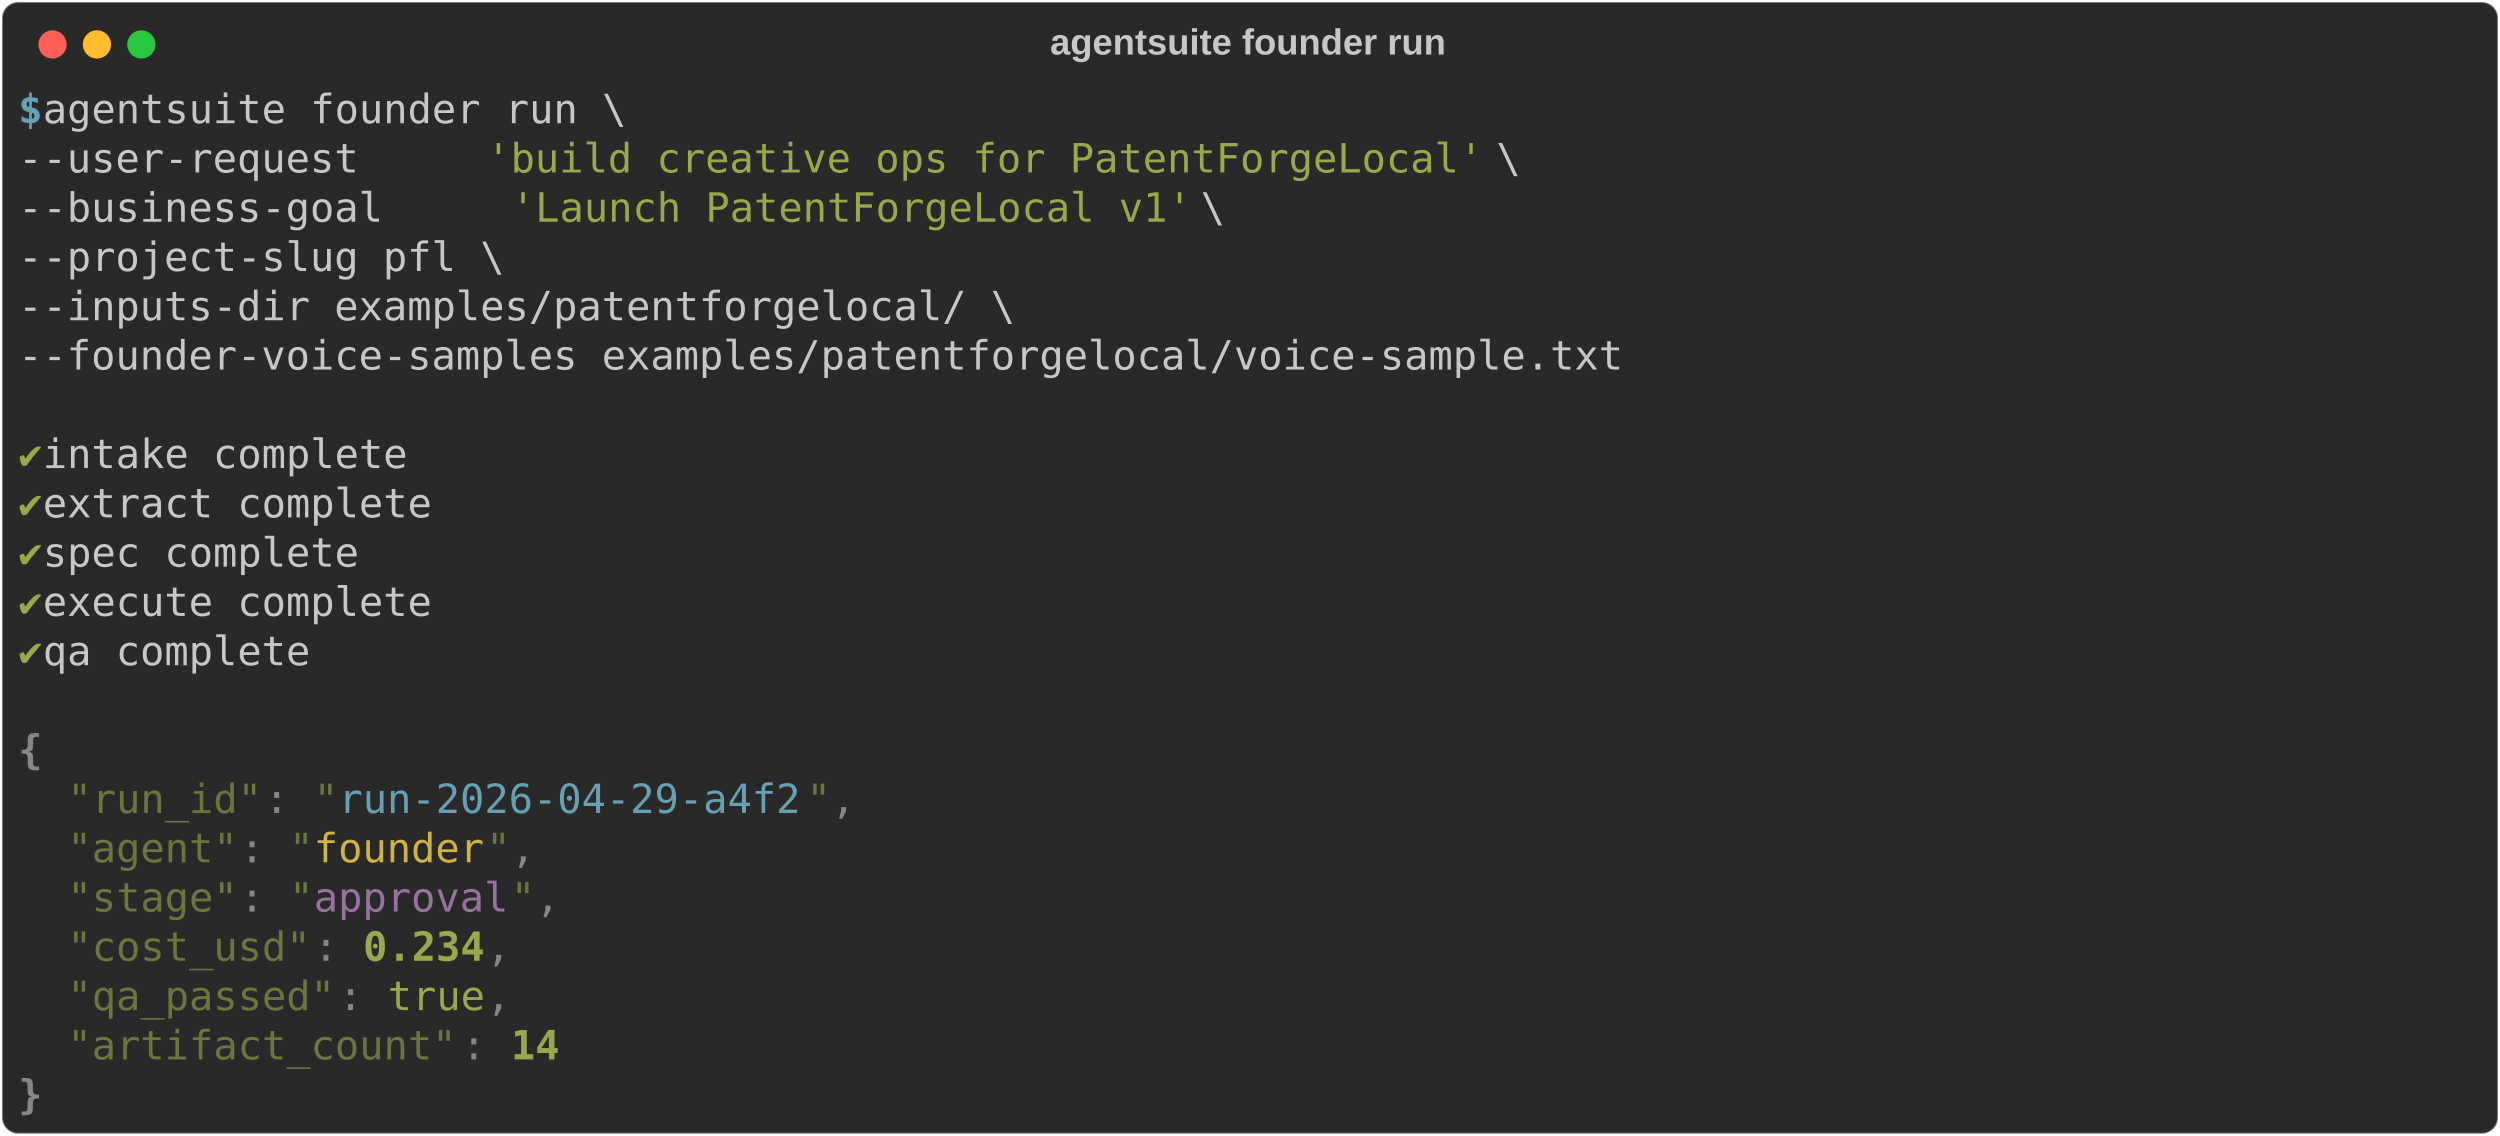
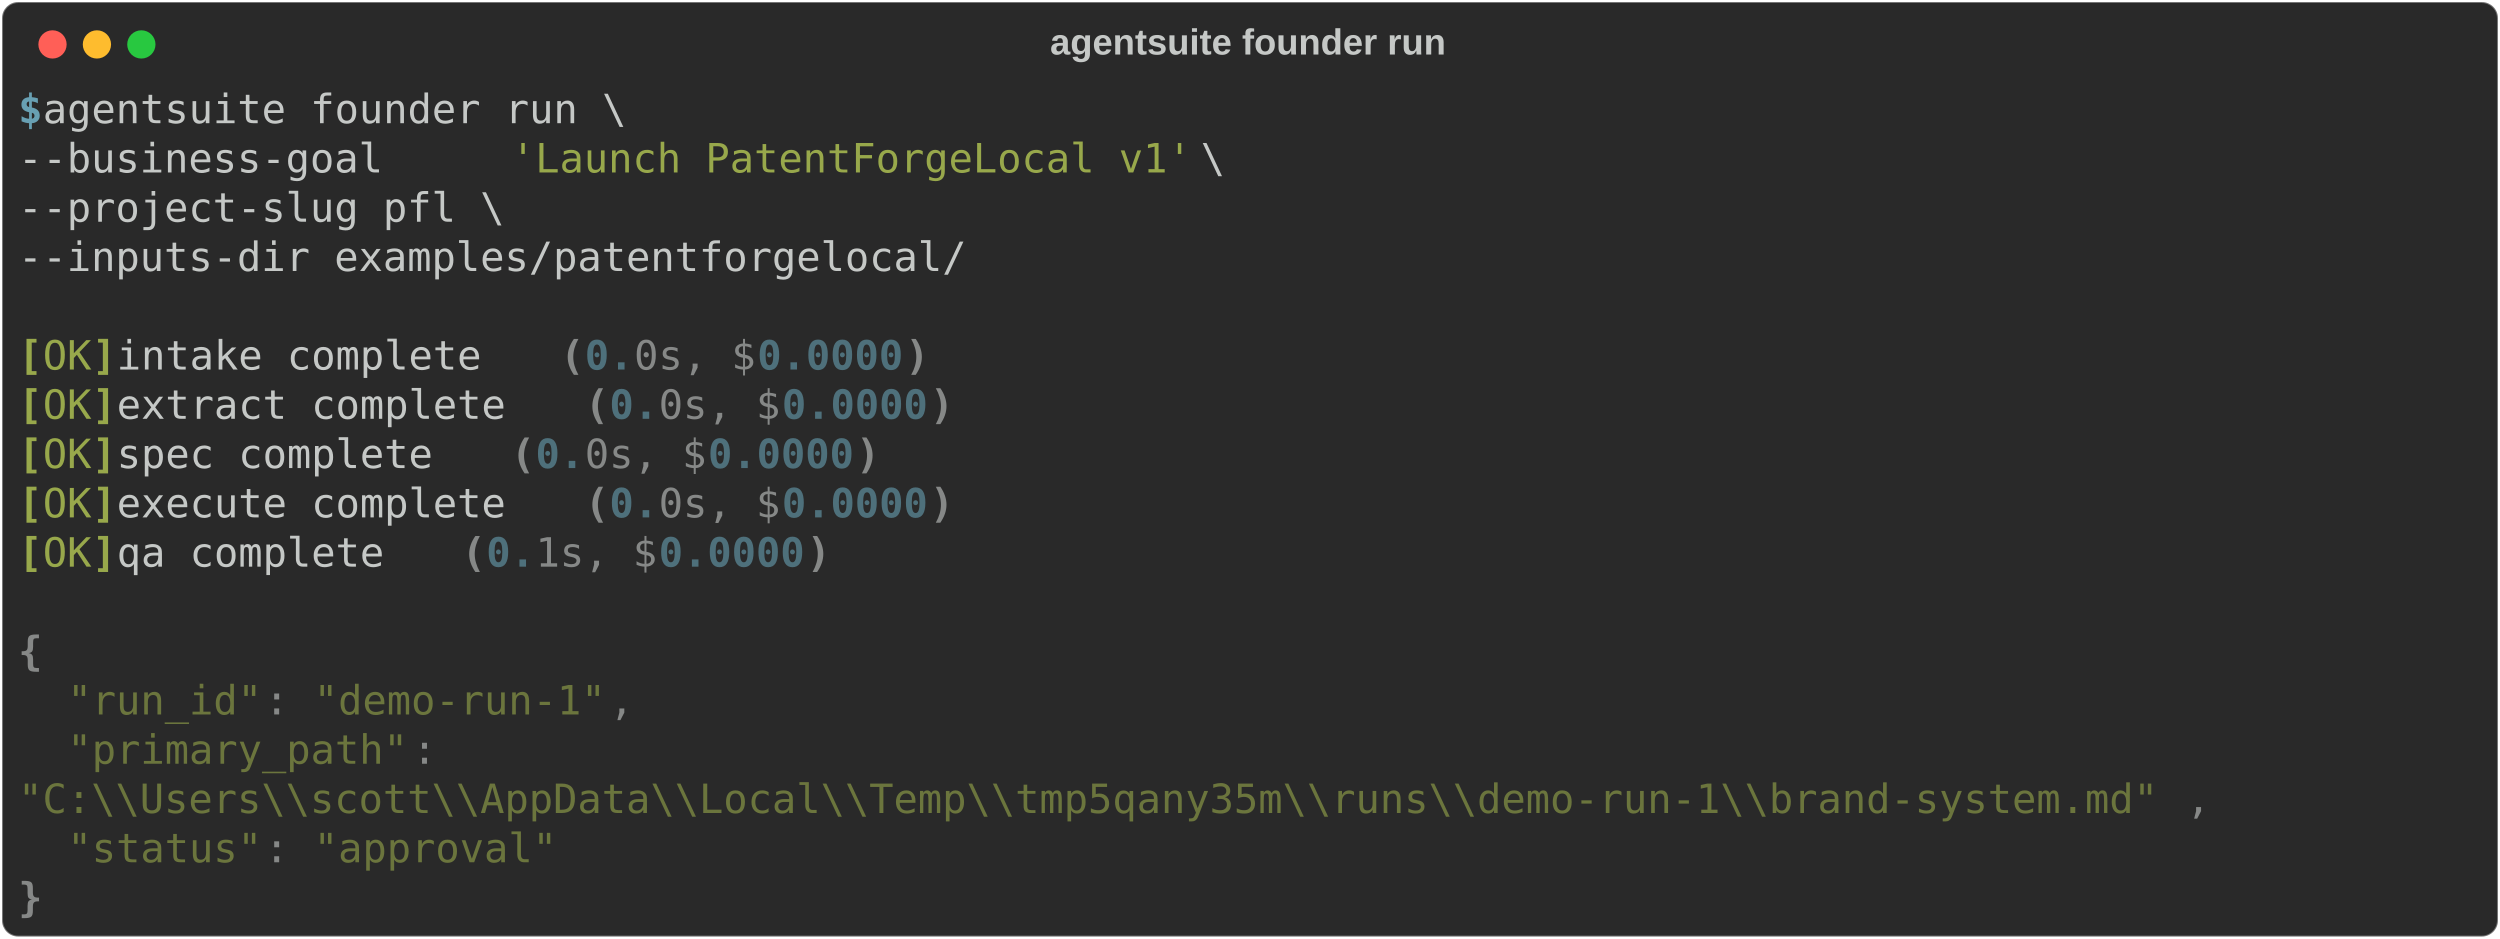
- <svg xmlns="http://www.w3.org/2000/svg" class="rich-terminal" viewBox="0 0 1238 562.4">
+ <svg xmlns="http://www.w3.org/2000/svg" class="rich-terminal" viewBox="0 0 1238 464.8">
  <style>

    @font-face {
        font-family: "Fira Code";
        src: local("FiraCode-Regular"),
                url("https://cdnjs.cloudflare.com/ajax/libs/firacode/6.2.0/woff2/FiraCode-Regular.woff2") format("woff2"),
                url("https://cdnjs.cloudflare.com/ajax/libs/firacode/6.2.0/woff/FiraCode-Regular.woff") format("woff");
        font-style: normal;
        font-weight: 400;
    }
    @font-face {
        font-family: "Fira Code";
        src: local("FiraCode-Bold"),
                url("https://cdnjs.cloudflare.com/ajax/libs/firacode/6.2.0/woff2/FiraCode-Bold.woff2") format("woff2"),
                url("https://cdnjs.cloudflare.com/ajax/libs/firacode/6.2.0/woff/FiraCode-Bold.woff") format("woff");
        font-style: bold;
        font-weight: 700;
    }

-     .terminal-2574664813-matrix {
+     .terminal-871967150-matrix {
        font-family: Fira Code, monospace;
        font-size: 20px;
        line-height: 24.4px;
        font-variant-east-asian: full-width;
    }

-     .terminal-2574664813-title {
+     .terminal-871967150-title {
        font-size: 18px;
        font-weight: bold;
        font-family: arial;
    }

-     .terminal-2574664813-r1 { fill: #68a0b3;font-weight: bold }
- .terminal-2574664813-r2 { fill: #c5c8c6 }
- .terminal-2574664813-r3 { fill: #98a84b }
- .terminal-2574664813-r4 { fill: #868887;font-weight: bold }
- .terminal-2574664813-r5 { fill: #868887 }
- .terminal-2574664813-r6 { fill: #6b753d }
- .terminal-2574664813-r7 { fill: #68a0b3 }
- .terminal-2574664813-r8 { fill: #d0b344 }
- .terminal-2574664813-r9 { fill: #98729f }
- .terminal-2574664813-r10 { fill: #98a84b;font-weight: bold }
+     .terminal-871967150-r1 { fill: #68a0b3;font-weight: bold }
+ .terminal-871967150-r2 { fill: #c5c8c6 }
+ .terminal-871967150-r3 { fill: #98a84b }
+ .terminal-871967150-r4 { fill: #98a84b;font-weight: bold }
+ .terminal-871967150-r5 { fill: #868887;font-weight: bold }
+ .terminal-871967150-r6 { fill: #4e707b;font-weight: bold }
+ .terminal-871967150-r7 { fill: #868887 }
+ .terminal-871967150-r8 { fill: #6b753d }
    </style>
  <defs>
-     <clipPath id="terminal-2574664813-clip-terminal">
-       <rect x="0" y="0" width="1219.0" height="511.4" />
-     </clipPath>
-     <clipPath id="terminal-2574664813-line-0">
+     <clipPath id="terminal-871967150-clip-terminal">
+       <rect x="0" y="0" width="1219.0" height="413.8" />
+     </clipPath>
+     <clipPath id="terminal-871967150-line-0">
      <rect x="0" y="1.5" width="1220" height="24.65" />
    </clipPath>
-     <clipPath id="terminal-2574664813-line-1">
+     <clipPath id="terminal-871967150-line-1">
      <rect x="0" y="25.9" width="1220" height="24.65" />
    </clipPath>
-     <clipPath id="terminal-2574664813-line-2">
+     <clipPath id="terminal-871967150-line-2">
      <rect x="0" y="50.3" width="1220" height="24.65" />
    </clipPath>
-     <clipPath id="terminal-2574664813-line-3">
+     <clipPath id="terminal-871967150-line-3">
      <rect x="0" y="74.7" width="1220" height="24.65" />
    </clipPath>
-     <clipPath id="terminal-2574664813-line-4">
+     <clipPath id="terminal-871967150-line-4">
      <rect x="0" y="99.1" width="1220" height="24.65" />
    </clipPath>
-     <clipPath id="terminal-2574664813-line-5">
+     <clipPath id="terminal-871967150-line-5">
      <rect x="0" y="123.5" width="1220" height="24.65" />
    </clipPath>
-     <clipPath id="terminal-2574664813-line-6">
+     <clipPath id="terminal-871967150-line-6">
      <rect x="0" y="147.9" width="1220" height="24.65" />
    </clipPath>
-     <clipPath id="terminal-2574664813-line-7">
+     <clipPath id="terminal-871967150-line-7">
      <rect x="0" y="172.3" width="1220" height="24.65" />
    </clipPath>
-     <clipPath id="terminal-2574664813-line-8">
+     <clipPath id="terminal-871967150-line-8">
      <rect x="0" y="196.7" width="1220" height="24.65" />
    </clipPath>
-     <clipPath id="terminal-2574664813-line-9">
+     <clipPath id="terminal-871967150-line-9">
      <rect x="0" y="221.1" width="1220" height="24.65" />
    </clipPath>
-     <clipPath id="terminal-2574664813-line-10">
+     <clipPath id="terminal-871967150-line-10">
      <rect x="0" y="245.5" width="1220" height="24.65" />
    </clipPath>
-     <clipPath id="terminal-2574664813-line-11">
+     <clipPath id="terminal-871967150-line-11">
      <rect x="0" y="269.9" width="1220" height="24.65" />
    </clipPath>
-     <clipPath id="terminal-2574664813-line-12">
+     <clipPath id="terminal-871967150-line-12">
      <rect x="0" y="294.3" width="1220" height="24.65" />
    </clipPath>
-     <clipPath id="terminal-2574664813-line-13">
+     <clipPath id="terminal-871967150-line-13">
      <rect x="0" y="318.7" width="1220" height="24.65" />
    </clipPath>
-     <clipPath id="terminal-2574664813-line-14">
+     <clipPath id="terminal-871967150-line-14">
      <rect x="0" y="343.1" width="1220" height="24.65" />
    </clipPath>
-     <clipPath id="terminal-2574664813-line-15">
+     <clipPath id="terminal-871967150-line-15">
      <rect x="0" y="367.5" width="1220" height="24.65" />
    </clipPath>
-     <clipPath id="terminal-2574664813-line-16">
-       <rect x="0" y="391.9" width="1220" height="24.65" />
-     </clipPath>
-     <clipPath id="terminal-2574664813-line-17">
-       <rect x="0" y="416.3" width="1220" height="24.65" />
-     </clipPath>
-     <clipPath id="terminal-2574664813-line-18">
-       <rect x="0" y="440.7" width="1220" height="24.65" />
-     </clipPath>
-     <clipPath id="terminal-2574664813-line-19">
-       <rect x="0" y="465.1" width="1220" height="24.65" />
-     </clipPath>
  </defs>
-   <rect fill="#292929" stroke="rgba(255,255,255,0.35)" stroke-width="1" x="1" y="1" width="1236" height="560.4" rx="8" />
-   <text class="terminal-2574664813-title" fill="#c5c8c6" text-anchor="middle" x="618" y="27">agentsuite founder run</text>
+   <rect fill="#292929" stroke="rgba(255,255,255,0.35)" stroke-width="1" x="1" y="1" width="1236" height="462.8" rx="8" />
+   <text class="terminal-871967150-title" fill="#c5c8c6" text-anchor="middle" x="618" y="27">agentsuite founder run</text>
  <g transform="translate(26,22)">
    <circle cx="0" cy="0" r="7" fill="#ff5f57" />
    <circle cx="22" cy="0" r="7" fill="#febc2e" />
    <circle cx="44" cy="0" r="7" fill="#28c840" />
  </g>
-   <g transform="translate(9, 41)" clip-path="url(#terminal-2574664813-clip-terminal)">
-     <g class="terminal-2574664813-matrix">
-       <text class="terminal-2574664813-r1" x="0" y="20" textLength="12.2" clip-path="url(#terminal-2574664813-line-0)">$</text>
-       <text class="terminal-2574664813-r2" x="12.2" y="20" textLength="305" clip-path="url(#terminal-2574664813-line-0)"> agentsuite founder run \</text>
-       <text class="terminal-2574664813-r2" x="1220" y="20" textLength="12.2" clip-path="url(#terminal-2574664813-line-0)">
- </text>
-       <text class="terminal-2574664813-r2" x="0" y="44.4" textLength="231.8" clip-path="url(#terminal-2574664813-line-1)">    --user-request </text>
-       <text class="terminal-2574664813-r3" x="231.8" y="44.4" textLength="500.2" clip-path="url(#terminal-2574664813-line-1)">'build creative ops for PatentForgeLocal'</text>
-       <text class="terminal-2574664813-r2" x="732" y="44.4" textLength="24.4" clip-path="url(#terminal-2574664813-line-1)"> \</text>
-       <text class="terminal-2574664813-r2" x="1220" y="44.4" textLength="12.2" clip-path="url(#terminal-2574664813-line-1)">
- </text>
-       <text class="terminal-2574664813-r2" x="0" y="68.8" textLength="244" clip-path="url(#terminal-2574664813-line-2)">    --business-goal </text>
-       <text class="terminal-2574664813-r3" x="244" y="68.8" textLength="341.6" clip-path="url(#terminal-2574664813-line-2)">'Launch PatentForgeLocal v1'</text>
-       <text class="terminal-2574664813-r2" x="585.6" y="68.8" textLength="24.4" clip-path="url(#terminal-2574664813-line-2)"> \</text>
-       <text class="terminal-2574664813-r2" x="1220" y="68.8" textLength="12.2" clip-path="url(#terminal-2574664813-line-2)">
- </text>
-       <text class="terminal-2574664813-r2" x="0" y="93.2" textLength="292.8" clip-path="url(#terminal-2574664813-line-3)">    --project-slug pfl \</text>
-       <text class="terminal-2574664813-r2" x="1220" y="93.2" textLength="12.2" clip-path="url(#terminal-2574664813-line-3)">
- </text>
-       <text class="terminal-2574664813-r2" x="0" y="117.6" textLength="549" clip-path="url(#terminal-2574664813-line-4)">    --inputs-dir examples/patentforgelocal/ \</text>
-       <text class="terminal-2574664813-r2" x="1220" y="117.6" textLength="12.2" clip-path="url(#terminal-2574664813-line-4)">
- </text>
-       <text class="terminal-2574664813-r2" x="0" y="142" textLength="854" clip-path="url(#terminal-2574664813-line-5)">    --founder-voice-samples examples/patentforgelocal/voice-sample.txt</text>
-       <text class="terminal-2574664813-r2" x="1220" y="142" textLength="12.2" clip-path="url(#terminal-2574664813-line-5)">
- </text>
-       <text class="terminal-2574664813-r2" x="1220" y="166.4" textLength="12.2" clip-path="url(#terminal-2574664813-line-6)">
- </text>
-       <text class="terminal-2574664813-r3" x="0" y="190.8" textLength="12.2" clip-path="url(#terminal-2574664813-line-7)">✔</text>
-       <text class="terminal-2574664813-r2" x="12.2" y="190.8" textLength="195.2" clip-path="url(#terminal-2574664813-line-7)"> intake complete</text>
-       <text class="terminal-2574664813-r2" x="1220" y="190.8" textLength="12.2" clip-path="url(#terminal-2574664813-line-7)">
- </text>
-       <text class="terminal-2574664813-r3" x="0" y="215.2" textLength="12.2" clip-path="url(#terminal-2574664813-line-8)">✔</text>
-       <text class="terminal-2574664813-r2" x="12.2" y="215.2" textLength="207.4" clip-path="url(#terminal-2574664813-line-8)"> extract complete</text>
-       <text class="terminal-2574664813-r2" x="1220" y="215.2" textLength="12.2" clip-path="url(#terminal-2574664813-line-8)">
- </text>
-       <text class="terminal-2574664813-r3" x="0" y="239.6" textLength="12.2" clip-path="url(#terminal-2574664813-line-9)">✔</text>
-       <text class="terminal-2574664813-r2" x="12.2" y="239.6" textLength="170.8" clip-path="url(#terminal-2574664813-line-9)"> spec complete</text>
-       <text class="terminal-2574664813-r2" x="1220" y="239.6" textLength="12.2" clip-path="url(#terminal-2574664813-line-9)">
- </text>
-       <text class="terminal-2574664813-r3" x="0" y="264" textLength="12.2" clip-path="url(#terminal-2574664813-line-10)">✔</text>
-       <text class="terminal-2574664813-r2" x="12.2" y="264" textLength="207.4" clip-path="url(#terminal-2574664813-line-10)"> execute complete</text>
-       <text class="terminal-2574664813-r2" x="1220" y="264" textLength="12.2" clip-path="url(#terminal-2574664813-line-10)">
- </text>
-       <text class="terminal-2574664813-r3" x="0" y="288.4" textLength="12.2" clip-path="url(#terminal-2574664813-line-11)">✔</text>
-       <text class="terminal-2574664813-r2" x="12.2" y="288.4" textLength="146.4" clip-path="url(#terminal-2574664813-line-11)"> qa complete</text>
-       <text class="terminal-2574664813-r2" x="1220" y="288.4" textLength="12.2" clip-path="url(#terminal-2574664813-line-11)">
- </text>
-       <text class="terminal-2574664813-r2" x="1220" y="312.8" textLength="12.2" clip-path="url(#terminal-2574664813-line-12)">
- </text>
-       <text class="terminal-2574664813-r4" x="0" y="337.2" textLength="12.2" clip-path="url(#terminal-2574664813-line-13)">{</text>
-       <text class="terminal-2574664813-r2" x="1220" y="337.2" textLength="12.2" clip-path="url(#terminal-2574664813-line-13)">
- </text>
-       <text class="terminal-2574664813-r6" x="24.4" y="361.6" textLength="97.6" clip-path="url(#terminal-2574664813-line-14)">"run_id"</text>
-       <text class="terminal-2574664813-r5" x="122" y="361.6" textLength="24.4" clip-path="url(#terminal-2574664813-line-14)">: </text>
-       <text class="terminal-2574664813-r6" x="146.4" y="361.6" textLength="12.2" clip-path="url(#terminal-2574664813-line-14)">"</text>
-       <text class="terminal-2574664813-r7" x="158.6" y="361.6" textLength="231.8" clip-path="url(#terminal-2574664813-line-14)">run-2026-04-29-a4f2</text>
-       <text class="terminal-2574664813-r6" x="390.4" y="361.6" textLength="12.2" clip-path="url(#terminal-2574664813-line-14)">"</text>
-       <text class="terminal-2574664813-r5" x="402.6" y="361.6" textLength="12.2" clip-path="url(#terminal-2574664813-line-14)">,</text>
-       <text class="terminal-2574664813-r2" x="1220" y="361.6" textLength="12.2" clip-path="url(#terminal-2574664813-line-14)">
- </text>
-       <text class="terminal-2574664813-r6" x="24.4" y="386" textLength="85.4" clip-path="url(#terminal-2574664813-line-15)">"agent"</text>
-       <text class="terminal-2574664813-r5" x="109.8" y="386" textLength="24.4" clip-path="url(#terminal-2574664813-line-15)">: </text>
-       <text class="terminal-2574664813-r6" x="134.2" y="386" textLength="12.2" clip-path="url(#terminal-2574664813-line-15)">"</text>
-       <text class="terminal-2574664813-r8" x="146.4" y="386" textLength="85.4" clip-path="url(#terminal-2574664813-line-15)">founder</text>
-       <text class="terminal-2574664813-r6" x="231.8" y="386" textLength="12.2" clip-path="url(#terminal-2574664813-line-15)">"</text>
-       <text class="terminal-2574664813-r5" x="244" y="386" textLength="12.2" clip-path="url(#terminal-2574664813-line-15)">,</text>
-       <text class="terminal-2574664813-r2" x="1220" y="386" textLength="12.2" clip-path="url(#terminal-2574664813-line-15)">
- </text>
-       <text class="terminal-2574664813-r6" x="24.4" y="410.4" textLength="85.4" clip-path="url(#terminal-2574664813-line-16)">"stage"</text>
-       <text class="terminal-2574664813-r5" x="109.8" y="410.4" textLength="24.4" clip-path="url(#terminal-2574664813-line-16)">: </text>
-       <text class="terminal-2574664813-r6" x="134.2" y="410.4" textLength="12.2" clip-path="url(#terminal-2574664813-line-16)">"</text>
-       <text class="terminal-2574664813-r9" x="146.4" y="410.4" textLength="97.6" clip-path="url(#terminal-2574664813-line-16)">approval</text>
-       <text class="terminal-2574664813-r6" x="244" y="410.4" textLength="12.2" clip-path="url(#terminal-2574664813-line-16)">"</text>
-       <text class="terminal-2574664813-r5" x="256.2" y="410.4" textLength="12.2" clip-path="url(#terminal-2574664813-line-16)">,</text>
-       <text class="terminal-2574664813-r2" x="1220" y="410.4" textLength="12.2" clip-path="url(#terminal-2574664813-line-16)">
- </text>
-       <text class="terminal-2574664813-r6" x="24.4" y="434.8" textLength="122" clip-path="url(#terminal-2574664813-line-17)">"cost_usd"</text>
-       <text class="terminal-2574664813-r5" x="146.4" y="434.8" textLength="24.4" clip-path="url(#terminal-2574664813-line-17)">: </text>
-       <text class="terminal-2574664813-r10" x="170.8" y="434.8" textLength="61" clip-path="url(#terminal-2574664813-line-17)">0.234</text>
-       <text class="terminal-2574664813-r5" x="231.8" y="434.8" textLength="12.2" clip-path="url(#terminal-2574664813-line-17)">,</text>
-       <text class="terminal-2574664813-r2" x="1220" y="434.8" textLength="12.2" clip-path="url(#terminal-2574664813-line-17)">
- </text>
-       <text class="terminal-2574664813-r6" x="24.4" y="459.2" textLength="134.2" clip-path="url(#terminal-2574664813-line-18)">"qa_passed"</text>
-       <text class="terminal-2574664813-r5" x="158.6" y="459.2" textLength="24.4" clip-path="url(#terminal-2574664813-line-18)">: </text>
-       <text class="terminal-2574664813-r3" x="183" y="459.2" textLength="48.8" clip-path="url(#terminal-2574664813-line-18)">true</text>
-       <text class="terminal-2574664813-r5" x="231.8" y="459.2" textLength="12.2" clip-path="url(#terminal-2574664813-line-18)">,</text>
-       <text class="terminal-2574664813-r2" x="1220" y="459.2" textLength="12.2" clip-path="url(#terminal-2574664813-line-18)">
- </text>
-       <text class="terminal-2574664813-r6" x="24.4" y="483.6" textLength="195.2" clip-path="url(#terminal-2574664813-line-19)">"artifact_count"</text>
-       <text class="terminal-2574664813-r5" x="219.6" y="483.6" textLength="24.4" clip-path="url(#terminal-2574664813-line-19)">: </text>
-       <text class="terminal-2574664813-r10" x="244" y="483.6" textLength="24.4" clip-path="url(#terminal-2574664813-line-19)">14</text>
-       <text class="terminal-2574664813-r2" x="1220" y="483.6" textLength="12.2" clip-path="url(#terminal-2574664813-line-19)">
- </text>
-       <text class="terminal-2574664813-r4" x="0" y="508" textLength="12.2" clip-path="url(#terminal-2574664813-line-20)">}</text>
-       <text class="terminal-2574664813-r2" x="1220" y="508" textLength="12.2" clip-path="url(#terminal-2574664813-line-20)">
+   <g transform="translate(9, 41)" clip-path="url(#terminal-871967150-clip-terminal)">
+     <g class="terminal-871967150-matrix">
+       <text class="terminal-871967150-r1" x="0" y="20" textLength="12.2" clip-path="url(#terminal-871967150-line-0)">$</text>
+       <text class="terminal-871967150-r2" x="12.2" y="20" textLength="305" clip-path="url(#terminal-871967150-line-0)"> agentsuite founder run \</text>
+       <text class="terminal-871967150-r2" x="1220" y="20" textLength="12.2" clip-path="url(#terminal-871967150-line-0)">
+ </text>
+       <text class="terminal-871967150-r2" x="0" y="44.4" textLength="244" clip-path="url(#terminal-871967150-line-1)">    --business-goal </text>
+       <text class="terminal-871967150-r3" x="244" y="44.4" textLength="341.6" clip-path="url(#terminal-871967150-line-1)">'Launch PatentForgeLocal v1'</text>
+       <text class="terminal-871967150-r2" x="585.6" y="44.4" textLength="24.4" clip-path="url(#terminal-871967150-line-1)"> \</text>
+       <text class="terminal-871967150-r2" x="1220" y="44.4" textLength="12.2" clip-path="url(#terminal-871967150-line-1)">
+ </text>
+       <text class="terminal-871967150-r2" x="0" y="68.8" textLength="292.8" clip-path="url(#terminal-871967150-line-2)">    --project-slug pfl \</text>
+       <text class="terminal-871967150-r2" x="1220" y="68.8" textLength="12.2" clip-path="url(#terminal-871967150-line-2)">
+ </text>
+       <text class="terminal-871967150-r2" x="0" y="93.2" textLength="524.6" clip-path="url(#terminal-871967150-line-3)">    --inputs-dir examples/patentforgelocal/</text>
+       <text class="terminal-871967150-r2" x="1220" y="93.2" textLength="12.2" clip-path="url(#terminal-871967150-line-3)">
+ </text>
+       <text class="terminal-871967150-r2" x="1220" y="117.6" textLength="12.2" clip-path="url(#terminal-871967150-line-4)">
+ </text>
+       <text class="terminal-871967150-r4" x="0" y="142" textLength="12.2" clip-path="url(#terminal-871967150-line-5)">[</text>
+       <text class="terminal-871967150-r3" x="12.2" y="142" textLength="24.4" clip-path="url(#terminal-871967150-line-5)">OK</text>
+       <text class="terminal-871967150-r4" x="36.6" y="142" textLength="12.2" clip-path="url(#terminal-871967150-line-5)">]</text>
+       <text class="terminal-871967150-r2" x="48.8" y="142" textLength="219.6" clip-path="url(#terminal-871967150-line-5)"> intake complete  </text>
+       <text class="terminal-871967150-r5" x="268.4" y="142" textLength="12.2" clip-path="url(#terminal-871967150-line-5)">(</text>
+       <text class="terminal-871967150-r6" x="280.6" y="142" textLength="24.4" clip-path="url(#terminal-871967150-line-5)">0.</text>
+       <text class="terminal-871967150-r7" x="305" y="142" textLength="61" clip-path="url(#terminal-871967150-line-5)">0s, $</text>
+       <text class="terminal-871967150-r6" x="366" y="142" textLength="73.2" clip-path="url(#terminal-871967150-line-5)">0.0000</text>
+       <text class="terminal-871967150-r5" x="439.2" y="142" textLength="12.2" clip-path="url(#terminal-871967150-line-5)">)</text>
+       <text class="terminal-871967150-r2" x="1220" y="142" textLength="12.2" clip-path="url(#terminal-871967150-line-5)">
+ </text>
+       <text class="terminal-871967150-r4" x="0" y="166.4" textLength="12.2" clip-path="url(#terminal-871967150-line-6)">[</text>
+       <text class="terminal-871967150-r3" x="12.2" y="166.4" textLength="24.4" clip-path="url(#terminal-871967150-line-6)">OK</text>
+       <text class="terminal-871967150-r4" x="36.6" y="166.4" textLength="12.2" clip-path="url(#terminal-871967150-line-6)">]</text>
+       <text class="terminal-871967150-r2" x="48.8" y="166.4" textLength="231.8" clip-path="url(#terminal-871967150-line-6)"> extract complete  </text>
+       <text class="terminal-871967150-r5" x="280.6" y="166.4" textLength="12.2" clip-path="url(#terminal-871967150-line-6)">(</text>
+       <text class="terminal-871967150-r6" x="292.8" y="166.4" textLength="24.4" clip-path="url(#terminal-871967150-line-6)">0.</text>
+       <text class="terminal-871967150-r7" x="317.2" y="166.4" textLength="61" clip-path="url(#terminal-871967150-line-6)">0s, $</text>
+       <text class="terminal-871967150-r6" x="378.2" y="166.4" textLength="73.2" clip-path="url(#terminal-871967150-line-6)">0.0000</text>
+       <text class="terminal-871967150-r5" x="451.4" y="166.4" textLength="12.2" clip-path="url(#terminal-871967150-line-6)">)</text>
+       <text class="terminal-871967150-r2" x="1220" y="166.4" textLength="12.2" clip-path="url(#terminal-871967150-line-6)">
+ </text>
+       <text class="terminal-871967150-r4" x="0" y="190.8" textLength="12.2" clip-path="url(#terminal-871967150-line-7)">[</text>
+       <text class="terminal-871967150-r3" x="12.2" y="190.8" textLength="24.4" clip-path="url(#terminal-871967150-line-7)">OK</text>
+       <text class="terminal-871967150-r4" x="36.6" y="190.8" textLength="12.2" clip-path="url(#terminal-871967150-line-7)">]</text>
+       <text class="terminal-871967150-r2" x="48.8" y="190.8" textLength="195.2" clip-path="url(#terminal-871967150-line-7)"> spec complete  </text>
+       <text class="terminal-871967150-r5" x="244" y="190.8" textLength="12.2" clip-path="url(#terminal-871967150-line-7)">(</text>
+       <text class="terminal-871967150-r6" x="256.2" y="190.8" textLength="24.4" clip-path="url(#terminal-871967150-line-7)">0.</text>
+       <text class="terminal-871967150-r7" x="280.6" y="190.8" textLength="61" clip-path="url(#terminal-871967150-line-7)">0s, $</text>
+       <text class="terminal-871967150-r6" x="341.6" y="190.8" textLength="73.2" clip-path="url(#terminal-871967150-line-7)">0.0000</text>
+       <text class="terminal-871967150-r5" x="414.8" y="190.8" textLength="12.2" clip-path="url(#terminal-871967150-line-7)">)</text>
+       <text class="terminal-871967150-r2" x="1220" y="190.8" textLength="12.2" clip-path="url(#terminal-871967150-line-7)">
+ </text>
+       <text class="terminal-871967150-r4" x="0" y="215.2" textLength="12.2" clip-path="url(#terminal-871967150-line-8)">[</text>
+       <text class="terminal-871967150-r3" x="12.2" y="215.2" textLength="24.4" clip-path="url(#terminal-871967150-line-8)">OK</text>
+       <text class="terminal-871967150-r4" x="36.6" y="215.2" textLength="12.2" clip-path="url(#terminal-871967150-line-8)">]</text>
+       <text class="terminal-871967150-r2" x="48.8" y="215.2" textLength="231.8" clip-path="url(#terminal-871967150-line-8)"> execute complete  </text>
+       <text class="terminal-871967150-r5" x="280.6" y="215.2" textLength="12.2" clip-path="url(#terminal-871967150-line-8)">(</text>
+       <text class="terminal-871967150-r6" x="292.8" y="215.2" textLength="24.4" clip-path="url(#terminal-871967150-line-8)">0.</text>
+       <text class="terminal-871967150-r7" x="317.2" y="215.2" textLength="61" clip-path="url(#terminal-871967150-line-8)">0s, $</text>
+       <text class="terminal-871967150-r6" x="378.2" y="215.2" textLength="73.2" clip-path="url(#terminal-871967150-line-8)">0.0000</text>
+       <text class="terminal-871967150-r5" x="451.4" y="215.2" textLength="12.2" clip-path="url(#terminal-871967150-line-8)">)</text>
+       <text class="terminal-871967150-r2" x="1220" y="215.2" textLength="12.2" clip-path="url(#terminal-871967150-line-8)">
+ </text>
+       <text class="terminal-871967150-r4" x="0" y="239.6" textLength="12.2" clip-path="url(#terminal-871967150-line-9)">[</text>
+       <text class="terminal-871967150-r3" x="12.2" y="239.6" textLength="24.4" clip-path="url(#terminal-871967150-line-9)">OK</text>
+       <text class="terminal-871967150-r4" x="36.6" y="239.6" textLength="12.2" clip-path="url(#terminal-871967150-line-9)">]</text>
+       <text class="terminal-871967150-r2" x="48.8" y="239.6" textLength="170.8" clip-path="url(#terminal-871967150-line-9)"> qa complete  </text>
+       <text class="terminal-871967150-r5" x="219.6" y="239.6" textLength="12.2" clip-path="url(#terminal-871967150-line-9)">(</text>
+       <text class="terminal-871967150-r6" x="231.8" y="239.6" textLength="24.4" clip-path="url(#terminal-871967150-line-9)">0.</text>
+       <text class="terminal-871967150-r7" x="256.2" y="239.6" textLength="61" clip-path="url(#terminal-871967150-line-9)">1s, $</text>
+       <text class="terminal-871967150-r6" x="317.2" y="239.6" textLength="73.2" clip-path="url(#terminal-871967150-line-9)">0.0000</text>
+       <text class="terminal-871967150-r5" x="390.4" y="239.6" textLength="12.2" clip-path="url(#terminal-871967150-line-9)">)</text>
+       <text class="terminal-871967150-r2" x="1220" y="239.6" textLength="12.2" clip-path="url(#terminal-871967150-line-9)">
+ </text>
+       <text class="terminal-871967150-r2" x="1220" y="264" textLength="12.2" clip-path="url(#terminal-871967150-line-10)">
+ </text>
+       <text class="terminal-871967150-r5" x="0" y="288.4" textLength="12.2" clip-path="url(#terminal-871967150-line-11)">{</text>
+       <text class="terminal-871967150-r2" x="1220" y="288.4" textLength="12.2" clip-path="url(#terminal-871967150-line-11)">
+ </text>
+       <text class="terminal-871967150-r8" x="24.4" y="312.8" textLength="97.6" clip-path="url(#terminal-871967150-line-12)">"run_id"</text>
+       <text class="terminal-871967150-r7" x="122" y="312.8" textLength="24.4" clip-path="url(#terminal-871967150-line-12)">: </text>
+       <text class="terminal-871967150-r8" x="146.4" y="312.8" textLength="146.4" clip-path="url(#terminal-871967150-line-12)">"demo-run-1"</text>
+       <text class="terminal-871967150-r7" x="292.8" y="312.8" textLength="12.2" clip-path="url(#terminal-871967150-line-12)">,</text>
+       <text class="terminal-871967150-r2" x="1220" y="312.8" textLength="12.2" clip-path="url(#terminal-871967150-line-12)">
+ </text>
+       <text class="terminal-871967150-r8" x="24.4" y="337.2" textLength="170.8" clip-path="url(#terminal-871967150-line-13)">"primary_path"</text>
+       <text class="terminal-871967150-r7" x="195.2" y="337.2" textLength="24.4" clip-path="url(#terminal-871967150-line-13)">: </text>
+       <text class="terminal-871967150-r2" x="1220" y="337.2" textLength="12.2" clip-path="url(#terminal-871967150-line-13)">
+ </text>
+       <text class="terminal-871967150-r8" x="0" y="361.6" textLength="1073.6" clip-path="url(#terminal-871967150-line-14)">"C:\\Users\\scott\\AppData\\Local\\Temp\\tmp5qany35m\\runs\\demo-run-1\\brand-system.md"</text>
+       <text class="terminal-871967150-r7" x="1073.6" y="361.6" textLength="12.2" clip-path="url(#terminal-871967150-line-14)">,</text>
+       <text class="terminal-871967150-r2" x="1220" y="361.6" textLength="12.2" clip-path="url(#terminal-871967150-line-14)">
+ </text>
+       <text class="terminal-871967150-r8" x="24.4" y="386" textLength="97.6" clip-path="url(#terminal-871967150-line-15)">"status"</text>
+       <text class="terminal-871967150-r7" x="122" y="386" textLength="24.4" clip-path="url(#terminal-871967150-line-15)">: </text>
+       <text class="terminal-871967150-r8" x="146.4" y="386" textLength="122" clip-path="url(#terminal-871967150-line-15)">"approval"</text>
+       <text class="terminal-871967150-r2" x="1220" y="386" textLength="12.2" clip-path="url(#terminal-871967150-line-15)">
+ </text>
+       <text class="terminal-871967150-r5" x="0" y="410.4" textLength="12.2" clip-path="url(#terminal-871967150-line-16)">}</text>
+       <text class="terminal-871967150-r2" x="1220" y="410.4" textLength="12.2" clip-path="url(#terminal-871967150-line-16)">
</text>
    </g>
  </g>
</svg>
